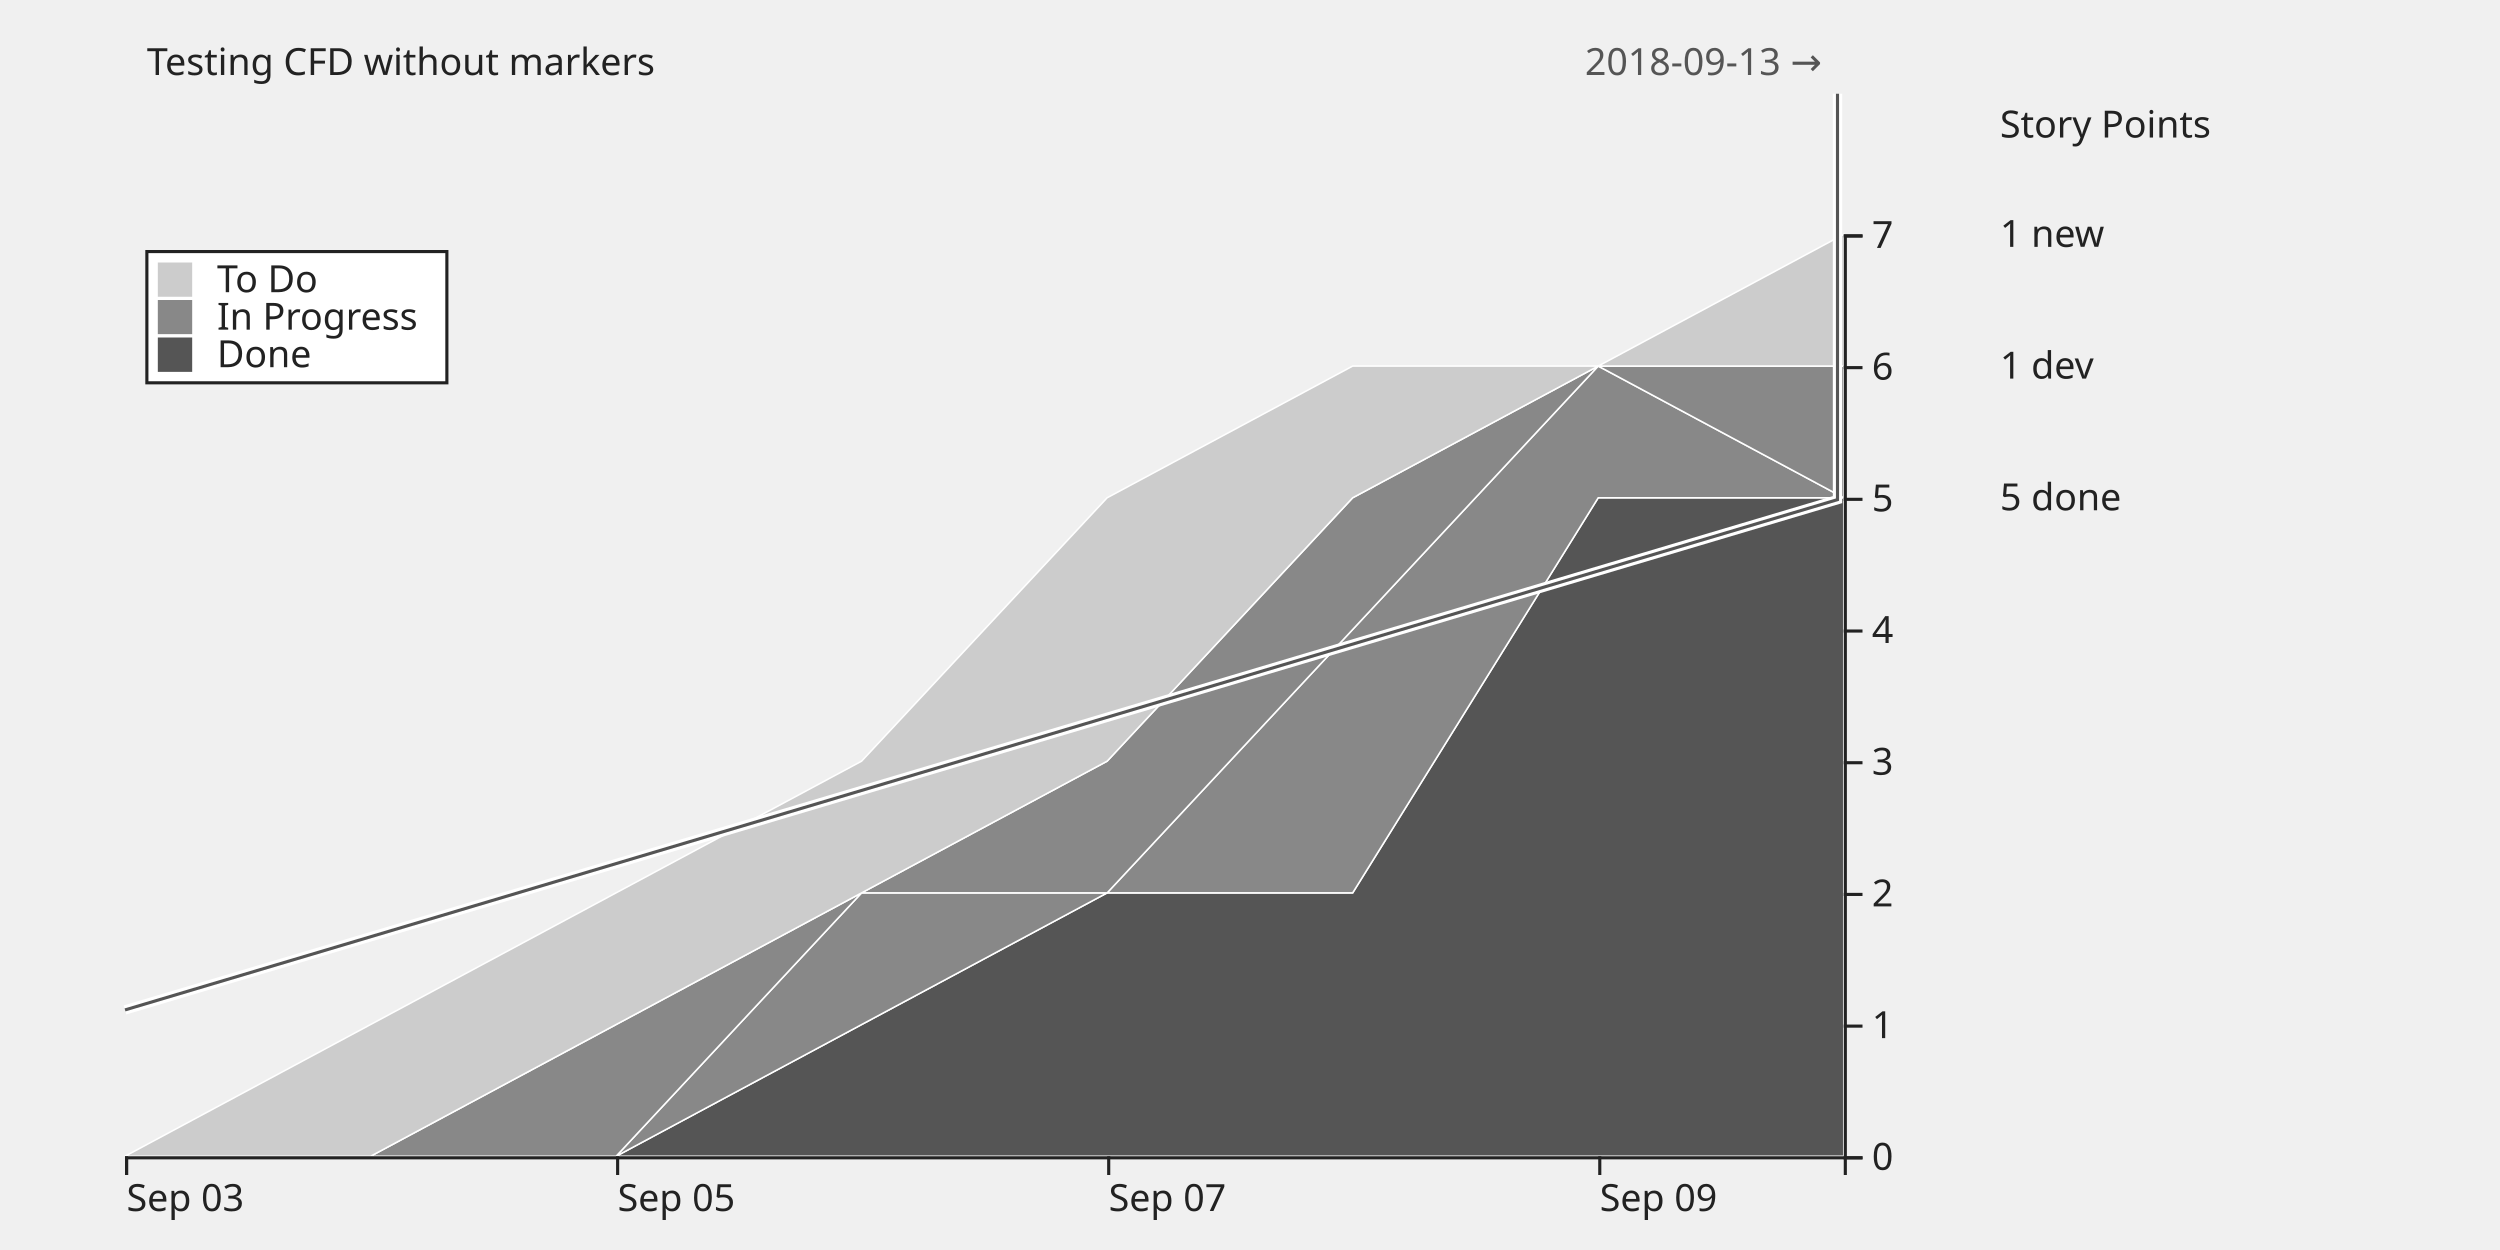
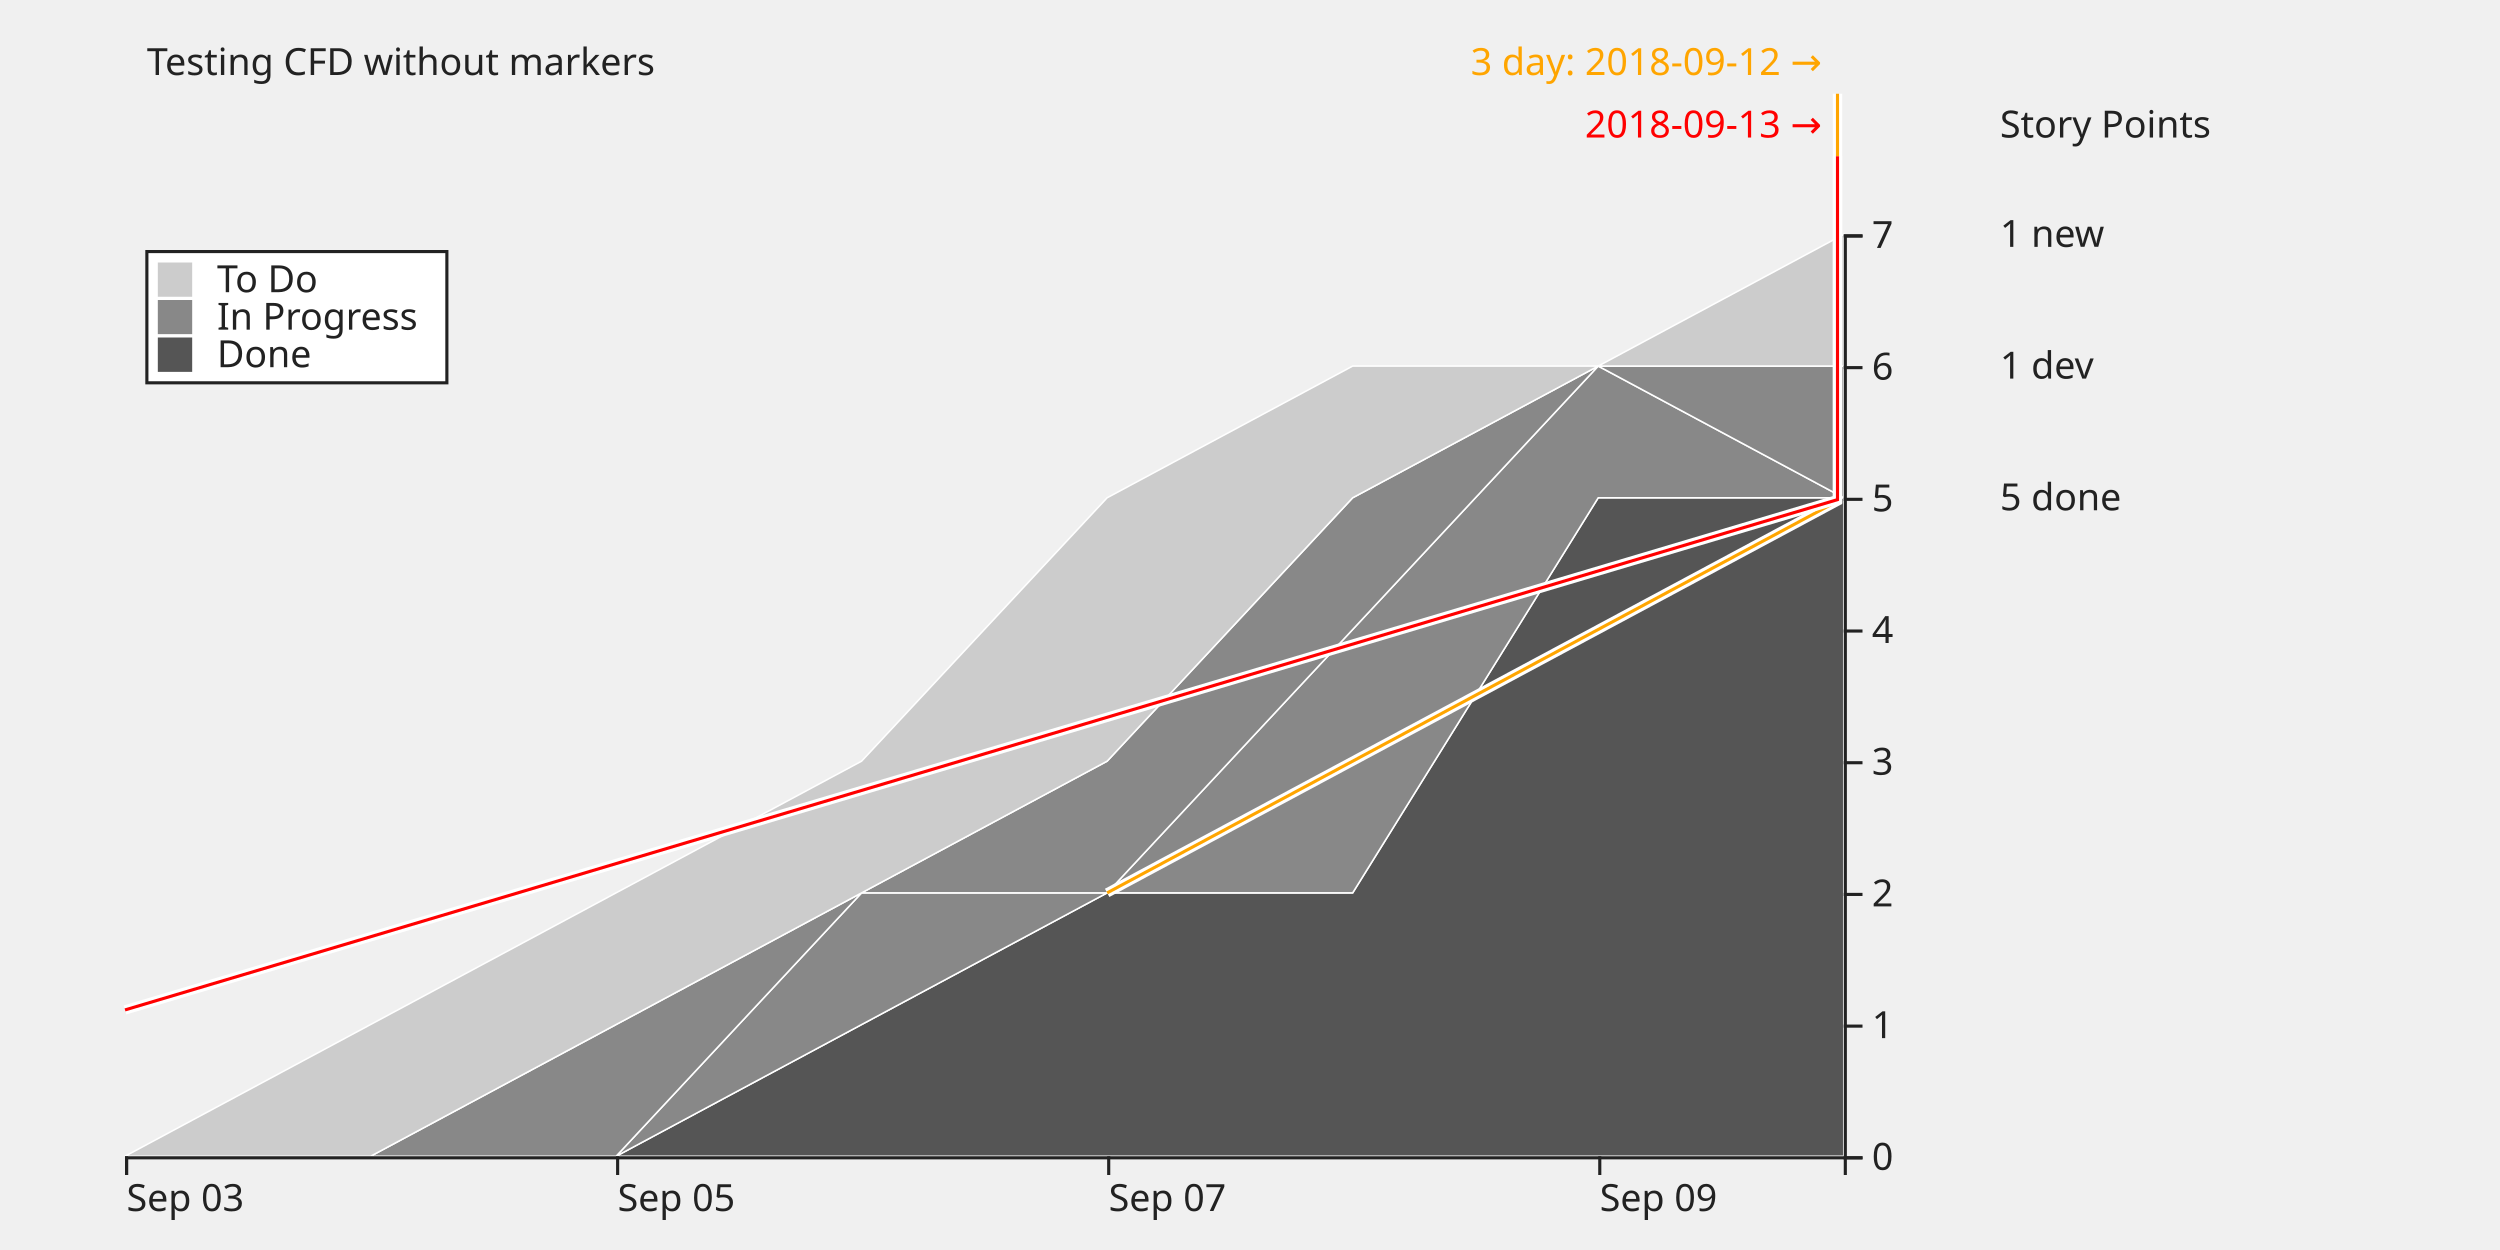
<svg xmlns="http://www.w3.org/2000/svg" width="800" height="400">
  <defs>
    <pattern id="pattern-checkers" x="0" y="0" width="4" height="4" patternunits="userSpaceOnUse">
      <rect x="0" y="0" width="2" height="2" style="fill: #555;" />
      <rect x="2" y="0" width="2" height="2" style="fill: #ccc;" />
      <rect x="0" y="2" width="2" height="2" style="fill: #ccc;" />
      <rect x="2" y="2" width="2" height="2" style="fill: #555;" />
    </pattern>
  </defs>
  <g transform="translate(40,75)">
    <g class="layer">
      <path class="area" style="fill: #555; stroke: #fff; stroke-width: 0.5;" d="M0,295L78.571,295L157.143,295L235.714,252.857L314.286,210.714L392.857,210.714L471.429,84.286L550,84.286L550,295L471.429,295L392.857,295L314.286,295L235.714,295L157.143,295L78.571,295L0,295Z" />
      <text x="600" y="84.286" dy="4px" font-size="12px" font-family="sans-serif" style="text-anchor: start; fill: #222;">5 done</text>
    </g>
    <g class="layer">
      <path class="area" style="fill: #888; stroke: #fff; stroke-width: 0.5;" d="M0,295L78.571,295L157.143,295L235.714,210.714L314.286,210.714L392.857,126.429L471.429,42.143L550,84.286L550,84.286L471.429,84.286L392.857,210.714L314.286,210.714L235.714,252.857L157.143,295L78.571,295L0,295Z" />
    </g>
    <g class="layer">
      <path class="area" style="fill: #888; stroke: #fff; stroke-width: 0.5;" d="M0,295L78.571,295L157.143,252.857L235.714,210.714L314.286,168.571L392.857,84.286L471.429,42.143L550,42.143L550,84.286L471.429,42.143L392.857,126.429L314.286,210.714L235.714,210.714L157.143,295L78.571,295L0,295Z" />
      <text x="600" y="42.143" dy="4px" font-size="12px" font-family="sans-serif" style="text-anchor: start; fill: #222;">1 dev</text>
    </g>
    <g class="layer">
      <path class="area" style="fill: #ccc; stroke: #fff; stroke-width: 0.5;" d="M0,295L78.571,252.857L157.143,210.714L235.714,168.571L314.286,84.286L392.857,42.143L471.429,42.143L550,0L550,42.143L471.429,42.143L392.857,84.286L314.286,168.571L235.714,210.714L157.143,252.857L78.571,295L0,295Z" />
      <text x="600" y="0" dy="4px" font-size="12px" font-family="sans-serif" style="text-anchor: start; fill: #222;">1 new</text>
    </g>
-     <path d="M0,248.175L548,84.882L548,-45" fill="none" style="stroke-width: 3; stroke: #fff;" />
-     <path d="M0,248.175L548,84.882L548,-45" fill="none" style="stroke-width: 1; stroke: #555;" />
-     <text x="543" y="-55" dy="4px" font-size="12" font-family="sans-serif" style="text-anchor: end; fill: #555;">2018-09-13 →</text>
+     <path d="M314.286,210.714L548,85.358L548,-45" fill="none" style="stroke-width: 3; stroke: #fff;" />
+     <path d="M314.286,210.714L548,85.358L548,-45" fill="none" style="stroke-width: 1; stroke: orange;" />
+     <rect style="fill: #fff;" />
+     <text x="543" y="-55" dy="4px" font-size="12px" font-family="sans-serif" style="fill: orange; text-anchor: end;">3 day: 2018-09-12 →</text>
+     <path d="M0,248.175L548,84.882L548,-25" fill="none" style="stroke-width: 3; stroke: #fff;" />
+     <path d="M0,248.175L548,84.882L548,-25" fill="none" style="stroke-width: 1; stroke: red;" />
+     <rect style="fill: #fff;" />
+     <text x="543" y="-35" dy="4px" font-size="12px" font-family="sans-serif" style="fill: red; text-anchor: end;">2018-09-13 →</text>
    <g transform="translate(0,295)" fill="none" font-size="10" font-family="sans-serif" text-anchor="middle">
      <path class="domain" stroke="currentColor" d="M0.5,6V0.5H550.5V6" style="stroke: #222;" />
      <g class="tick" opacity="1" transform="translate(0.5,0)">
        <line stroke="currentColor" y2="6" style="stroke: #222;" />
        <text fill="currentColor" y="9" dy="0.71em" style="fill: #222; text-anchor: start;" font-size="12px" font-family="sans-serif">Sep 03</text>
      </g>
      <g class="tick" opacity="1" transform="translate(157.6429,0)">
        <line stroke="currentColor" y2="6" style="stroke: #222;" />
        <text fill="currentColor" y="9" dy="0.71em" style="fill: #222; text-anchor: start;" font-size="12px" font-family="sans-serif">Sep 05</text>
      </g>
      <g class="tick" opacity="1" transform="translate(314.7857,0)">
        <line stroke="currentColor" y2="6" style="stroke: #222;" />
        <text fill="currentColor" y="9" dy="0.71em" style="fill: #222; text-anchor: start;" font-size="12px" font-family="sans-serif">Sep 07</text>
      </g>
      <g class="tick" opacity="1" transform="translate(471.9286,0)">
        <line stroke="currentColor" y2="6" style="stroke: #222;" />
        <text fill="currentColor" y="9" dy="0.71em" style="fill: #222; text-anchor: start;" font-size="12px" font-family="sans-serif">Sep 09</text>
      </g>
    </g>
    <g transform="translate(550 ,0)" fill="none" font-size="10" font-family="sans-serif" text-anchor="start">
      <path class="domain" stroke="currentColor" d="M6,295.5H0.5V0.5H6" style="stroke: #222;" />
      <g class="tick" opacity="1" transform="translate(0,295.5)">
        <line stroke="currentColor" x2="6" style="stroke: #222;" />
        <text fill="currentColor" x="9" dy="0.32em" style="fill: #222;" text-anchor="start" font-size="12px" font-family="sans-serif">0</text>
      </g>
      <g class="tick" opacity="1" transform="translate(0,253.3571)">
        <line stroke="currentColor" x2="6" style="stroke: #222;" />
        <text fill="currentColor" x="9" dy="0.32em" style="fill: #222;" text-anchor="start" font-size="12px" font-family="sans-serif">1</text>
      </g>
      <g class="tick" opacity="1" transform="translate(0,211.2143)">
        <line stroke="currentColor" x2="6" style="stroke: #222;" />
        <text fill="currentColor" x="9" dy="0.32em" style="fill: #222;" text-anchor="start" font-size="12px" font-family="sans-serif">2</text>
      </g>
      <g class="tick" opacity="1" transform="translate(0,169.0714)">
        <line stroke="currentColor" x2="6" style="stroke: #222;" />
        <text fill="currentColor" x="9" dy="0.32em" style="fill: #222;" text-anchor="start" font-size="12px" font-family="sans-serif">3</text>
      </g>
      <g class="tick" opacity="1" transform="translate(0,126.9286)">
        <line stroke="currentColor" x2="6" style="stroke: #222;" />
        <text fill="currentColor" x="9" dy="0.32em" style="fill: #222;" text-anchor="start" font-size="12px" font-family="sans-serif">4</text>
      </g>
      <g class="tick" opacity="1" transform="translate(0,84.78571)">
        <line stroke="currentColor" x2="6" style="stroke: #222;" />
        <text fill="currentColor" x="9" dy="0.32em" style="fill: #222;" text-anchor="start" font-size="12px" font-family="sans-serif">5</text>
      </g>
      <g class="tick" opacity="1" transform="translate(0,42.64286)">
        <line stroke="currentColor" x2="6" style="stroke: #222;" />
        <text fill="currentColor" x="9" dy="0.32em" style="fill: #222;" text-anchor="start" font-size="12px" font-family="sans-serif">6</text>
      </g>
      <g class="tick" opacity="1" transform="translate(0,0.5)">
        <line stroke="currentColor" x2="6" style="stroke: #222;" />
        <text fill="currentColor" x="9" dy="0.32em" style="fill: #222;" text-anchor="start" font-size="12px" font-family="sans-serif">7</text>
      </g>
    </g>
    <text x="7" y="-55" dy="4px" font-size="12px" font-family="sans-serif" style="text-anchor: start; fill: #222;">Testing CFD without markers</text>
    <rect x="7" y="5.5" width="96" height="42" style="fill: #fff; stroke: #222;" />
    <rect x="10" y="8.5" width="12" height="12" style="fill: #ccc; stroke: #fff;" />
    <text x="29.44" y="14.5" dy="4px" font-size="12px" font-family="sans-serif" style="text-anchor: start; fill: #222;">To Do</text>
    <rect x="10" y="20.5" width="12" height="12" style="fill: #888; stroke: #fff;" />
    <text x="29.44" y="26.5" dy="4px" font-size="12px" font-family="sans-serif" style="text-anchor: start; fill: #222;">In Progress</text>
    <rect x="10" y="32.5" width="12" height="12" style="fill: #555; stroke: #fff;" />
    <text x="29.44" y="38.5" dy="4px" font-size="12px" font-family="sans-serif" style="text-anchor: start; fill: #222;">Done</text>
    <text x="600" y="-35" dy="4px" font-size="12px" font-family="sans-serif" style="text-anchor: start; fill: #222;">Story Points</text>
    <rect fill="#fff" stroke="#222" class="focus-item" width="12" height="12" style="display: none;" />
    <text dy="4px" font-size="12px" font-family="sans-serif" style="text-anchor: start; fill: #222; display: none;" />
    <text dy="4px" font-size="12px" font-family="sans-serif" style="text-anchor: start; fill: #222; display: none;" />
    <text dy="4px" font-size="12px" font-family="sans-serif" style="text-anchor: start; fill: #222; display: none;" />
    <text dy="4px" font-size="12px" font-family="sans-serif" style="text-anchor: start; fill: #222; display: none;" />
    <text dy="4px" font-size="12px" font-family="sans-serif" style="text-anchor: start; fill: #222; display: none;" />
    <text dy="4px" font-size="12px" font-family="sans-serif" style="text-anchor: start; fill: #222; display: none;" />
    <text dy="4px" font-size="12px" font-family="sans-serif" style="text-anchor: start; fill: #222; display: none;" />
    <text dy="4px" font-size="12px" font-family="sans-serif" style="text-anchor: start; fill: #222; display: none;" />
    <text dy="4px" font-size="12px" font-family="sans-serif" style="text-anchor: start; fill: #222; display: none;" />
    <text dy="4px" font-size="12px" font-family="sans-serif" style="text-anchor: start; fill: #222; display: none;" />
    <text dy="4px" font-size="12px" font-family="sans-serif" style="text-anchor: start; fill: #222; display: none;" />
    <text dy="4px" font-size="12px" font-family="sans-serif" style="text-anchor: start; fill: #222; display: none;" />
    <text dy="4px" font-size="12px" font-family="sans-serif" style="text-anchor: start; fill: #222; display: none;" />
    <text dy="4px" font-size="12px" font-family="sans-serif" style="text-anchor: start; fill: #222; display: none;" />
    <text dy="4px" font-size="12px" font-family="sans-serif" style="text-anchor: start; fill: #222; display: none;" />
    <text dy="4px" font-size="12px" font-family="sans-serif" style="text-anchor: start; fill: #222; display: none;" />
    <text dy="4px" font-size="12px" font-family="sans-serif" style="text-anchor: start; fill: #222; display: none;" />
    <text dy="4px" font-size="12px" font-family="sans-serif" style="text-anchor: start; fill: #222; display: none;" />
    <text dy="4px" font-size="12px" font-family="sans-serif" style="text-anchor: start; fill: #222; display: none;" />
    <text dy="4px" font-size="12px" font-family="sans-serif" style="text-anchor: start; fill: #222; display: none;" />
    <text dy="4px" font-size="12px" font-family="sans-serif" style="text-anchor: start; fill: #222; display: none;" />
    <text dy="4px" font-size="12px" font-family="sans-serif" style="text-anchor: start; fill: #222; display: none;" />
    <text dy="4px" font-size="12px" font-family="sans-serif" style="text-anchor: start; fill: #222; display: none;" />
    <text dy="4px" font-size="12px" font-family="sans-serif" style="text-anchor: start; fill: #222; display: none;" />
    <text dy="4px" font-size="12px" font-family="sans-serif" style="text-anchor: start; fill: #222; display: none;" />
    <text dy="4px" font-size="12px" font-family="sans-serif" style="text-anchor: start; fill: #222; display: none;" />
    <text dy="4px" font-size="12px" font-family="sans-serif" style="text-anchor: start; fill: #222; display: none;" />
    <text dy="4px" font-size="12px" font-family="sans-serif" style="text-anchor: start; fill: #222; display: none;" />
    <text dy="4px" font-size="12px" font-family="sans-serif" style="text-anchor: start; fill: #222; display: none;" />
    <text dy="4px" font-size="12px" font-family="sans-serif" style="text-anchor: start; fill: #222; display: none;" />
    <text dy="4px" font-size="12px" font-family="sans-serif" style="text-anchor: start; fill: #222; display: none;" />
    <text dy="4px" font-size="12px" font-family="sans-serif" style="text-anchor: start; fill: #222; display: none;" />
    <text dy="4px" font-size="12px" font-family="sans-serif" style="text-anchor: start; fill: #222; display: none;" />
    <text dy="4px" font-size="12px" font-family="sans-serif" style="text-anchor: start; fill: #222; display: none;" />
    <text dy="4px" font-size="12px" font-family="sans-serif" style="text-anchor: start; fill: #222; display: none;" />
    <text dy="4px" font-size="12px" font-family="sans-serif" style="text-anchor: start; fill: #222; display: none;" />
    <text dy="4px" font-size="12px" font-family="sans-serif" style="text-anchor: start; fill: #222; display: none;" />
    <text dy="4px" font-size="12px" font-family="sans-serif" style="text-anchor: start; fill: #222; display: none;" />
    <text dy="4px" font-size="12px" font-family="sans-serif" style="text-anchor: start; fill: #222; display: none;" />
    <text dy="4px" font-size="12px" font-family="sans-serif" style="text-anchor: start; fill: #222; display: none;" />
    <line style="display: none; stroke-width: 3; stroke: #fff;" />
    <line style="display: none; stroke-width: 1; stroke: #222;" />
    <rect width="760" height="295" fill="transparent" />
  </g>
</svg>
